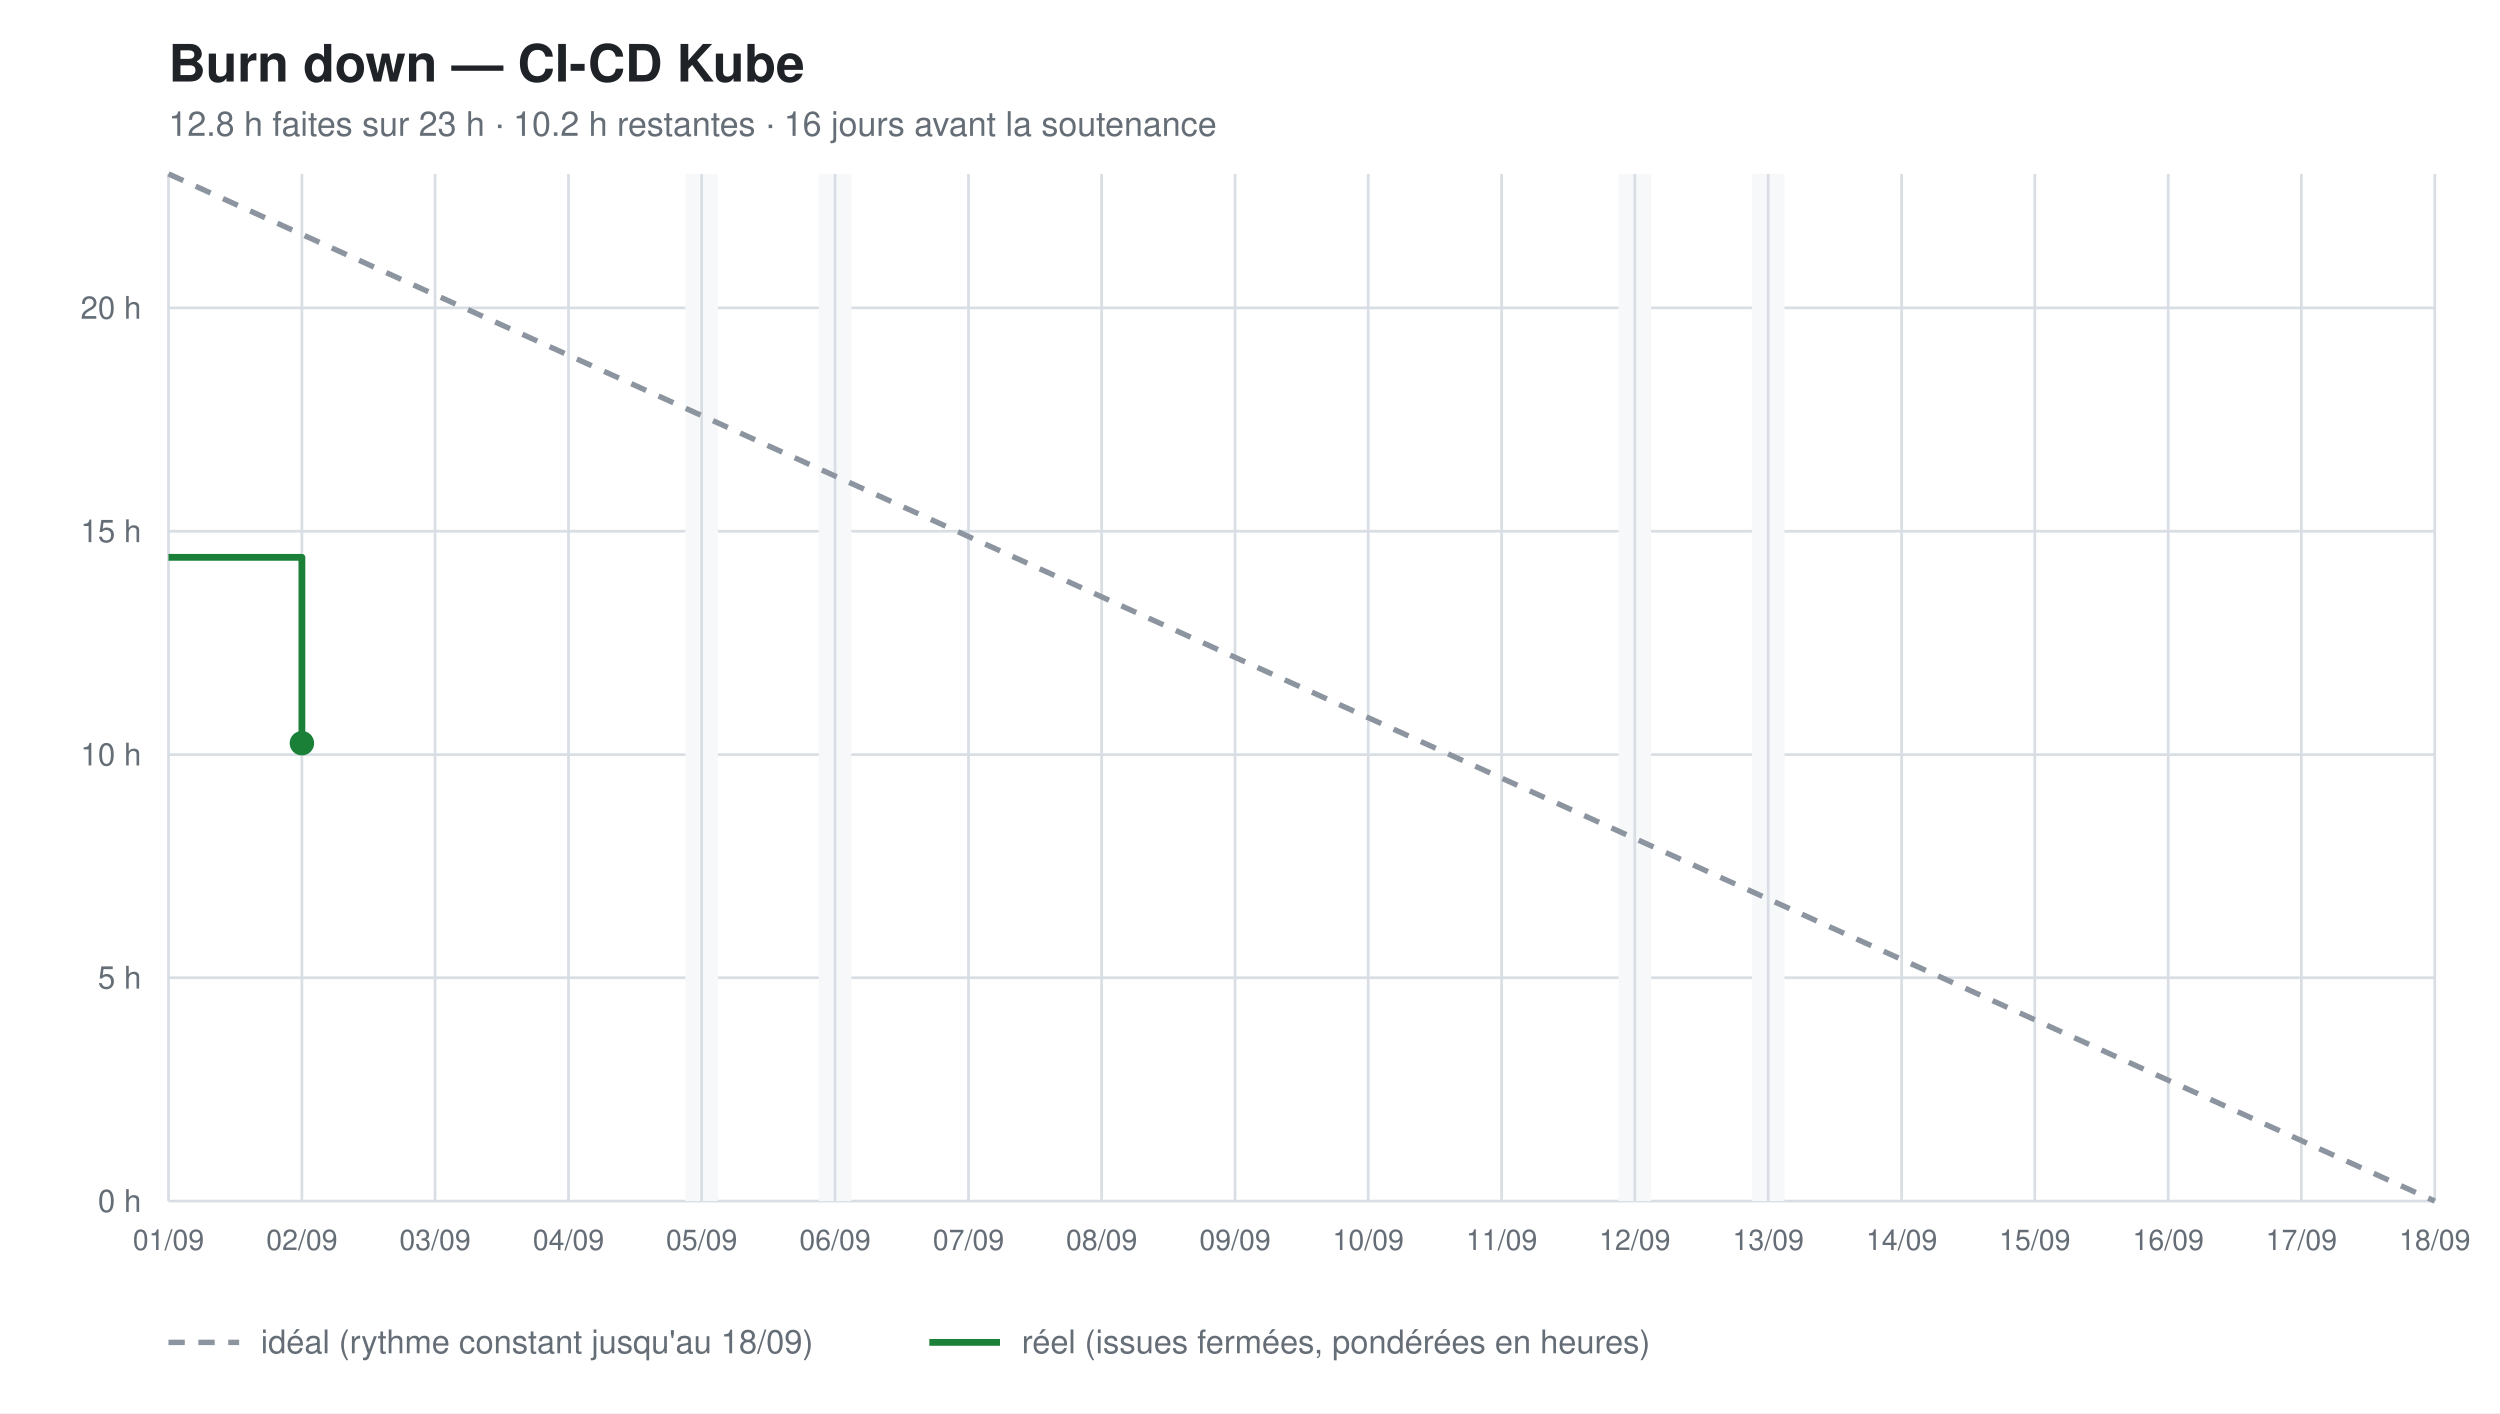
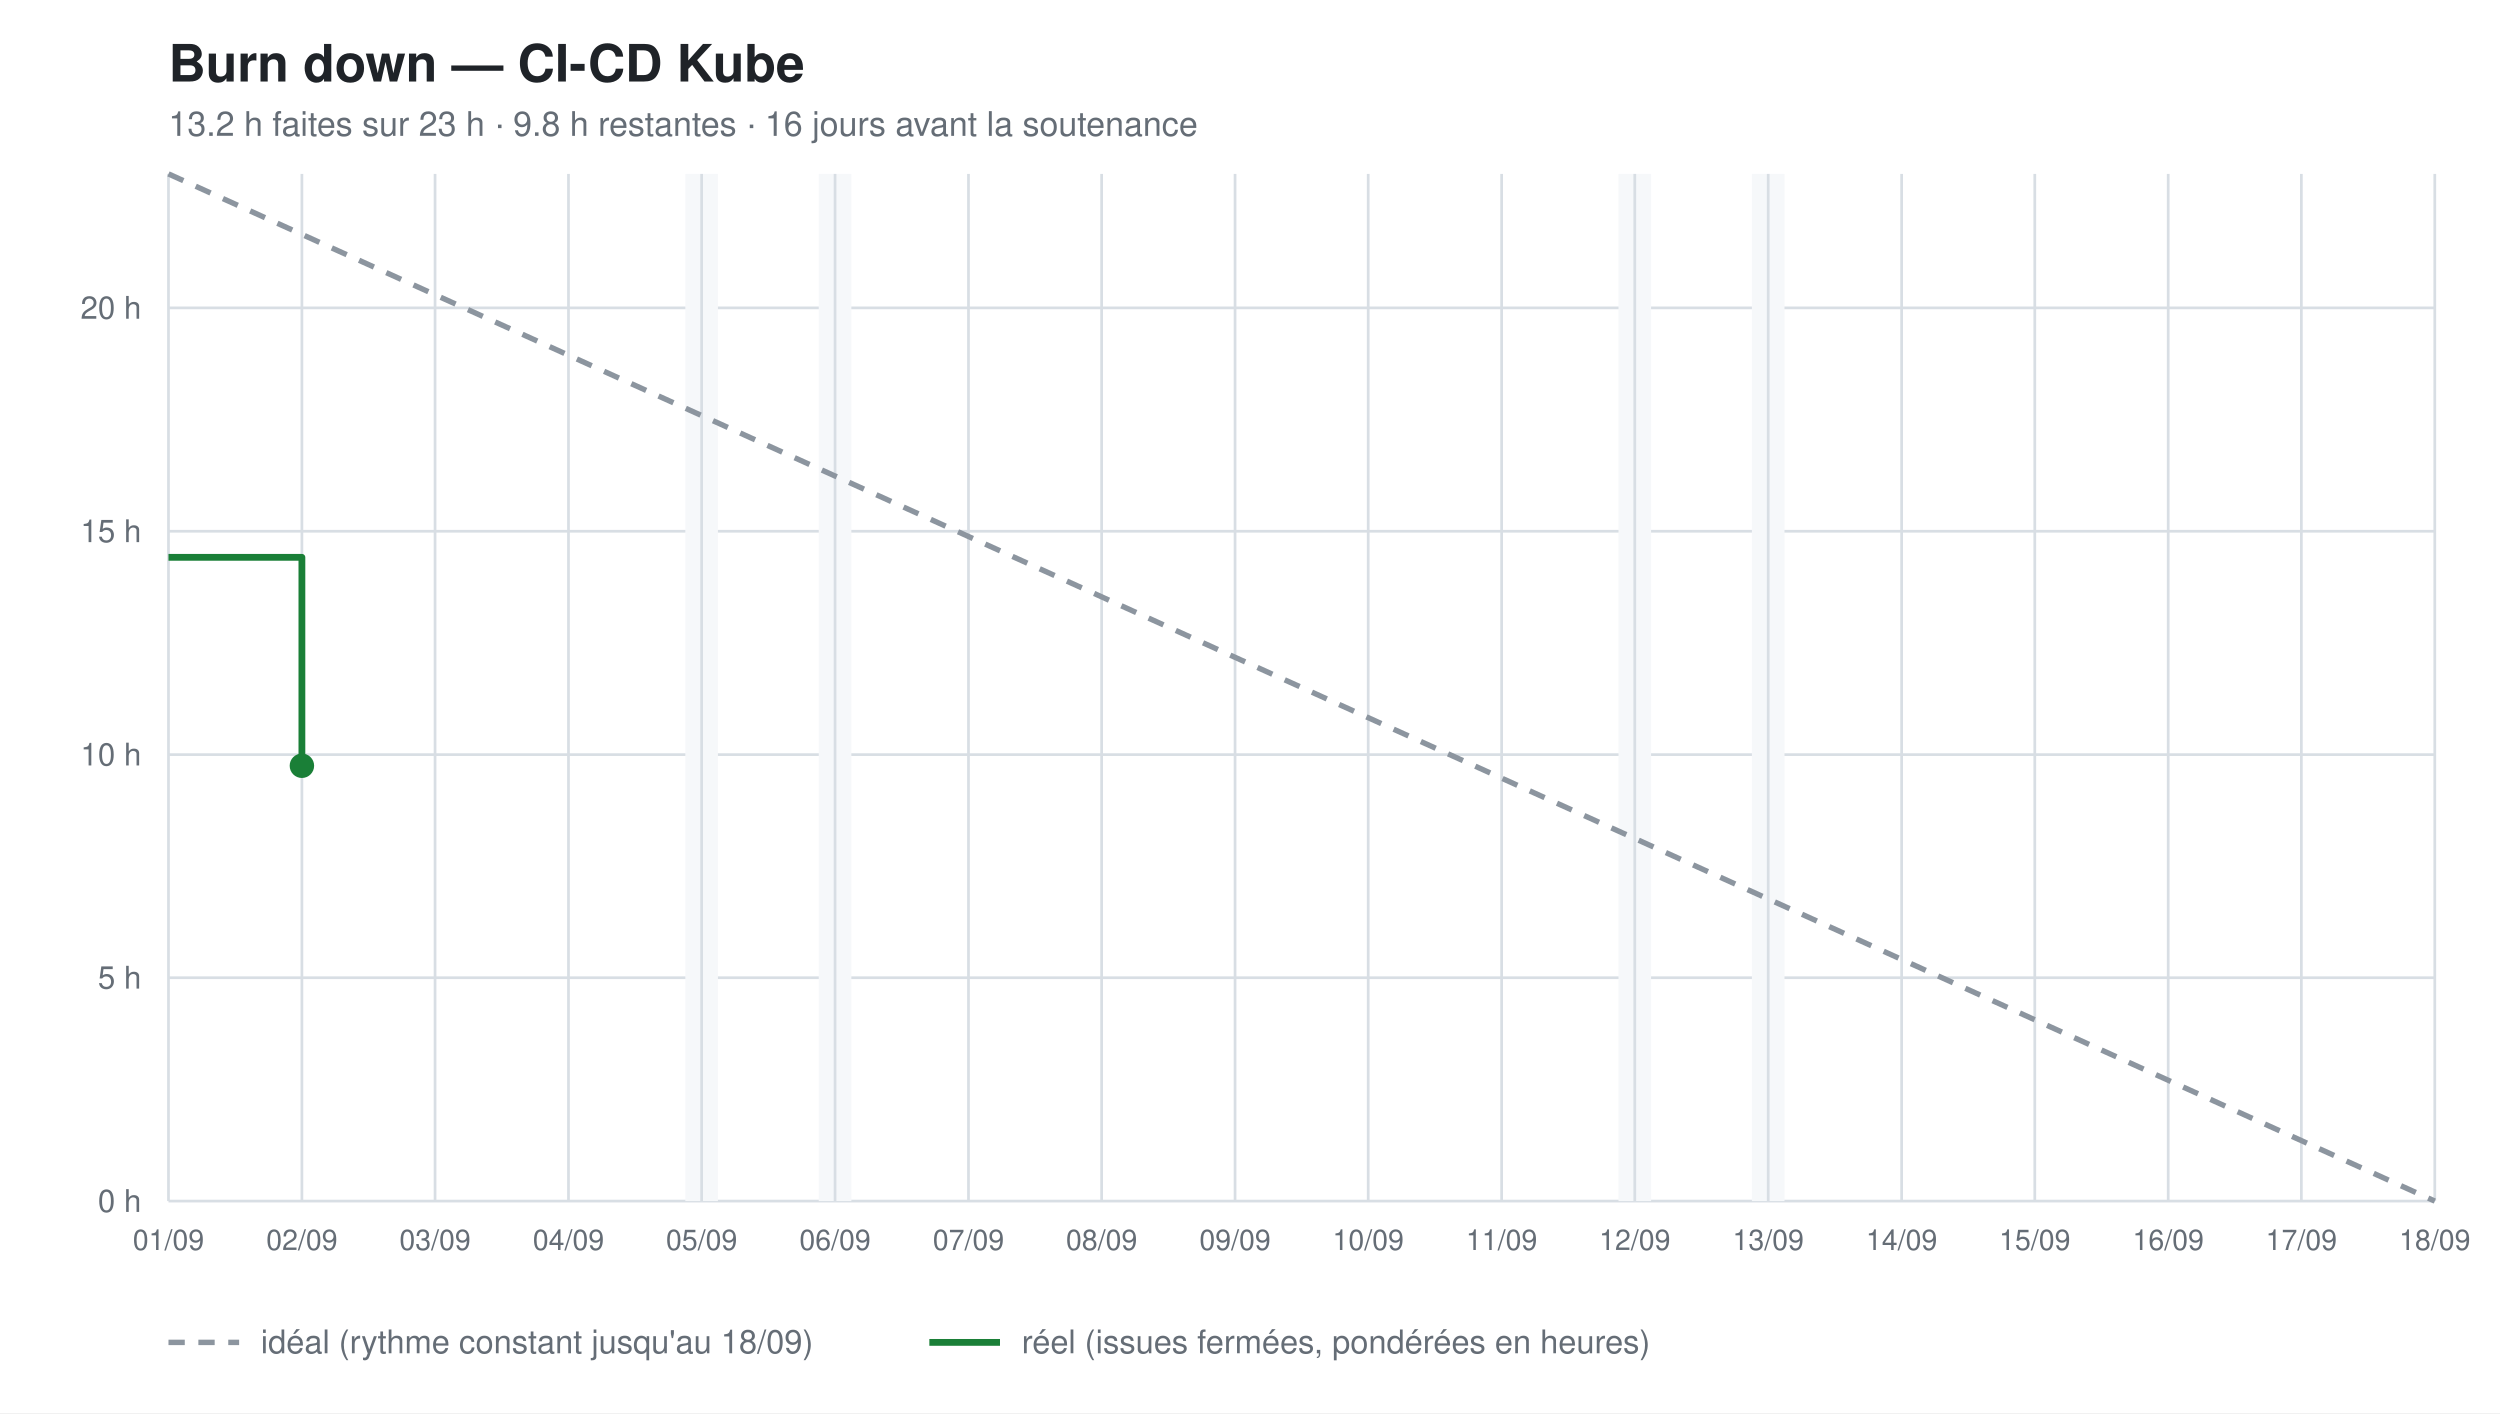
<svg xmlns="http://www.w3.org/2000/svg" width="920" height="520" viewBox="0 0 920 520" font-family="Segoe UI, Helvetica, Arial, sans-serif">
  <rect width="920" height="520" fill="#ffffff" />
  <text x="62" y="30" font-size="19" font-weight="600" fill="#1f2328">Burn down — CI-CD Kube</text>
-   <text x="62" y="50" font-size="12.5" fill="#656d76">12.8 h faites sur 23 h · 10.2 h restantes · 16 jours avant la soutenance</text>
+   <text x="62" y="50" font-size="12.5" fill="#656d76">13.2 h faites sur 23 h · 9.8 h restantes · 16 jours avant la soutenance</text>
  <line x1="62" y1="442.0" x2="896" y2="442.0" stroke="#d8dee4" stroke-width="1" />
  <text x="52" y="446.0" font-size="11.5" fill="#656d76" text-anchor="end">0 h</text>
  <line x1="62" y1="359.8" x2="896" y2="359.8" stroke="#d8dee4" stroke-width="1" />
  <text x="52" y="363.8" font-size="11.5" fill="#656d76" text-anchor="end">5 h</text>
  <line x1="62" y1="277.7" x2="896" y2="277.7" stroke="#d8dee4" stroke-width="1" />
  <text x="52" y="281.7" font-size="11.5" fill="#656d76" text-anchor="end">10 h</text>
  <line x1="62" y1="195.5" x2="896" y2="195.5" stroke="#d8dee4" stroke-width="1" />
  <text x="52" y="199.5" font-size="11.5" fill="#656d76" text-anchor="end">15 h</text>
  <line x1="62" y1="113.3" x2="896" y2="113.3" stroke="#d8dee4" stroke-width="1" />
  <text x="52" y="117.3" font-size="11.5" fill="#656d76" text-anchor="end">20 h</text>
  <line x1="62.0" y1="64" x2="62.0" y2="442" stroke="#d8dee4" stroke-width="1" />
  <text x="62.0" y="460" font-size="10.5" fill="#656d76" text-anchor="middle">01/09</text>
  <line x1="111.1" y1="64" x2="111.1" y2="442" stroke="#d8dee4" stroke-width="1" />
  <text x="111.1" y="460" font-size="10.5" fill="#656d76" text-anchor="middle">02/09</text>
  <line x1="160.1" y1="64" x2="160.1" y2="442" stroke="#d8dee4" stroke-width="1" />
  <text x="160.1" y="460" font-size="10.5" fill="#656d76" text-anchor="middle">03/09</text>
  <line x1="209.2" y1="64" x2="209.2" y2="442" stroke="#d8dee4" stroke-width="1" />
  <text x="209.2" y="460" font-size="10.5" fill="#656d76" text-anchor="middle">04/09</text>
  <rect x="252.2" y="64" width="12" height="378" fill="#f6f8fa" />
  <line x1="258.2" y1="64" x2="258.2" y2="442" stroke="#d8dee4" stroke-width="1" />
  <text x="258.2" y="460" font-size="10.5" fill="#656d76" text-anchor="middle">05/09</text>
  <rect x="301.3" y="64" width="12" height="378" fill="#f6f8fa" />
  <line x1="307.3" y1="64" x2="307.3" y2="442" stroke="#d8dee4" stroke-width="1" />
  <text x="307.3" y="460" font-size="10.5" fill="#656d76" text-anchor="middle">06/09</text>
  <line x1="356.4" y1="64" x2="356.4" y2="442" stroke="#d8dee4" stroke-width="1" />
  <text x="356.4" y="460" font-size="10.5" fill="#656d76" text-anchor="middle">07/09</text>
  <line x1="405.4" y1="64" x2="405.4" y2="442" stroke="#d8dee4" stroke-width="1" />
  <text x="405.4" y="460" font-size="10.5" fill="#656d76" text-anchor="middle">08/09</text>
  <line x1="454.5" y1="64" x2="454.5" y2="442" stroke="#d8dee4" stroke-width="1" />
  <text x="454.5" y="460" font-size="10.5" fill="#656d76" text-anchor="middle">09/09</text>
  <line x1="503.5" y1="64" x2="503.5" y2="442" stroke="#d8dee4" stroke-width="1" />
  <text x="503.5" y="460" font-size="10.5" fill="#656d76" text-anchor="middle">10/09</text>
  <line x1="552.6" y1="64" x2="552.6" y2="442" stroke="#d8dee4" stroke-width="1" />
  <text x="552.6" y="460" font-size="10.5" fill="#656d76" text-anchor="middle">11/09</text>
  <rect x="595.6" y="64" width="12" height="378" fill="#f6f8fa" />
  <line x1="601.6" y1="64" x2="601.6" y2="442" stroke="#d8dee4" stroke-width="1" />
  <text x="601.6" y="460" font-size="10.5" fill="#656d76" text-anchor="middle">12/09</text>
  <rect x="644.7" y="64" width="12" height="378" fill="#f6f8fa" />
  <line x1="650.7" y1="64" x2="650.7" y2="442" stroke="#d8dee4" stroke-width="1" />
  <text x="650.7" y="460" font-size="10.5" fill="#656d76" text-anchor="middle">13/09</text>
  <line x1="699.8" y1="64" x2="699.8" y2="442" stroke="#d8dee4" stroke-width="1" />
  <text x="699.8" y="460" font-size="10.5" fill="#656d76" text-anchor="middle">14/09</text>
  <line x1="748.8" y1="64" x2="748.8" y2="442" stroke="#d8dee4" stroke-width="1" />
  <text x="748.8" y="460" font-size="10.5" fill="#656d76" text-anchor="middle">15/09</text>
  <line x1="797.9" y1="64" x2="797.9" y2="442" stroke="#d8dee4" stroke-width="1" />
  <text x="797.9" y="460" font-size="10.5" fill="#656d76" text-anchor="middle">16/09</text>
  <line x1="846.9" y1="64" x2="846.9" y2="442" stroke="#d8dee4" stroke-width="1" />
  <text x="846.9" y="460" font-size="10.5" fill="#656d76" text-anchor="middle">17/09</text>
  <line x1="896.0" y1="64" x2="896.0" y2="442" stroke="#d8dee4" stroke-width="1" />
  <text x="896.0" y="460" font-size="10.5" fill="#656d76" text-anchor="middle">18/09</text>
  <line x1="62.0" y1="64.0" x2="896.0" y2="442.0" stroke="#8c959f" stroke-width="2" stroke-dasharray="6 5" />
-   <polyline points="62.0,205.1 111.1,205.1 111.1,273.5" fill="none" stroke="#1a7f37" stroke-width="2.5" stroke-linejoin="round" />
-   <circle cx="111.1" cy="273.5" r="4.5" fill="#1a7f37" />
+   <polyline points="62.0,205.1 111.1,205.1 111.1,281.8" fill="none" stroke="#1a7f37" stroke-width="2.5" stroke-linejoin="round" />
+   <circle cx="111.1" cy="281.8" r="4.5" fill="#1a7f37" />
  <line x1="62" y1="494" x2="88" y2="494" stroke="#8c959f" stroke-width="2" stroke-dasharray="6 5" />
  <text x="96" y="498" font-size="12" fill="#656d76">idéal (rythme constant jusqu'au 18/09)</text>
  <line x1="342" y1="494" x2="368" y2="494" stroke="#1a7f37" stroke-width="2.5" />
  <text x="376" y="498" font-size="12" fill="#656d76">réel (issues fermées, pondérées en heures)</text>
</svg>
